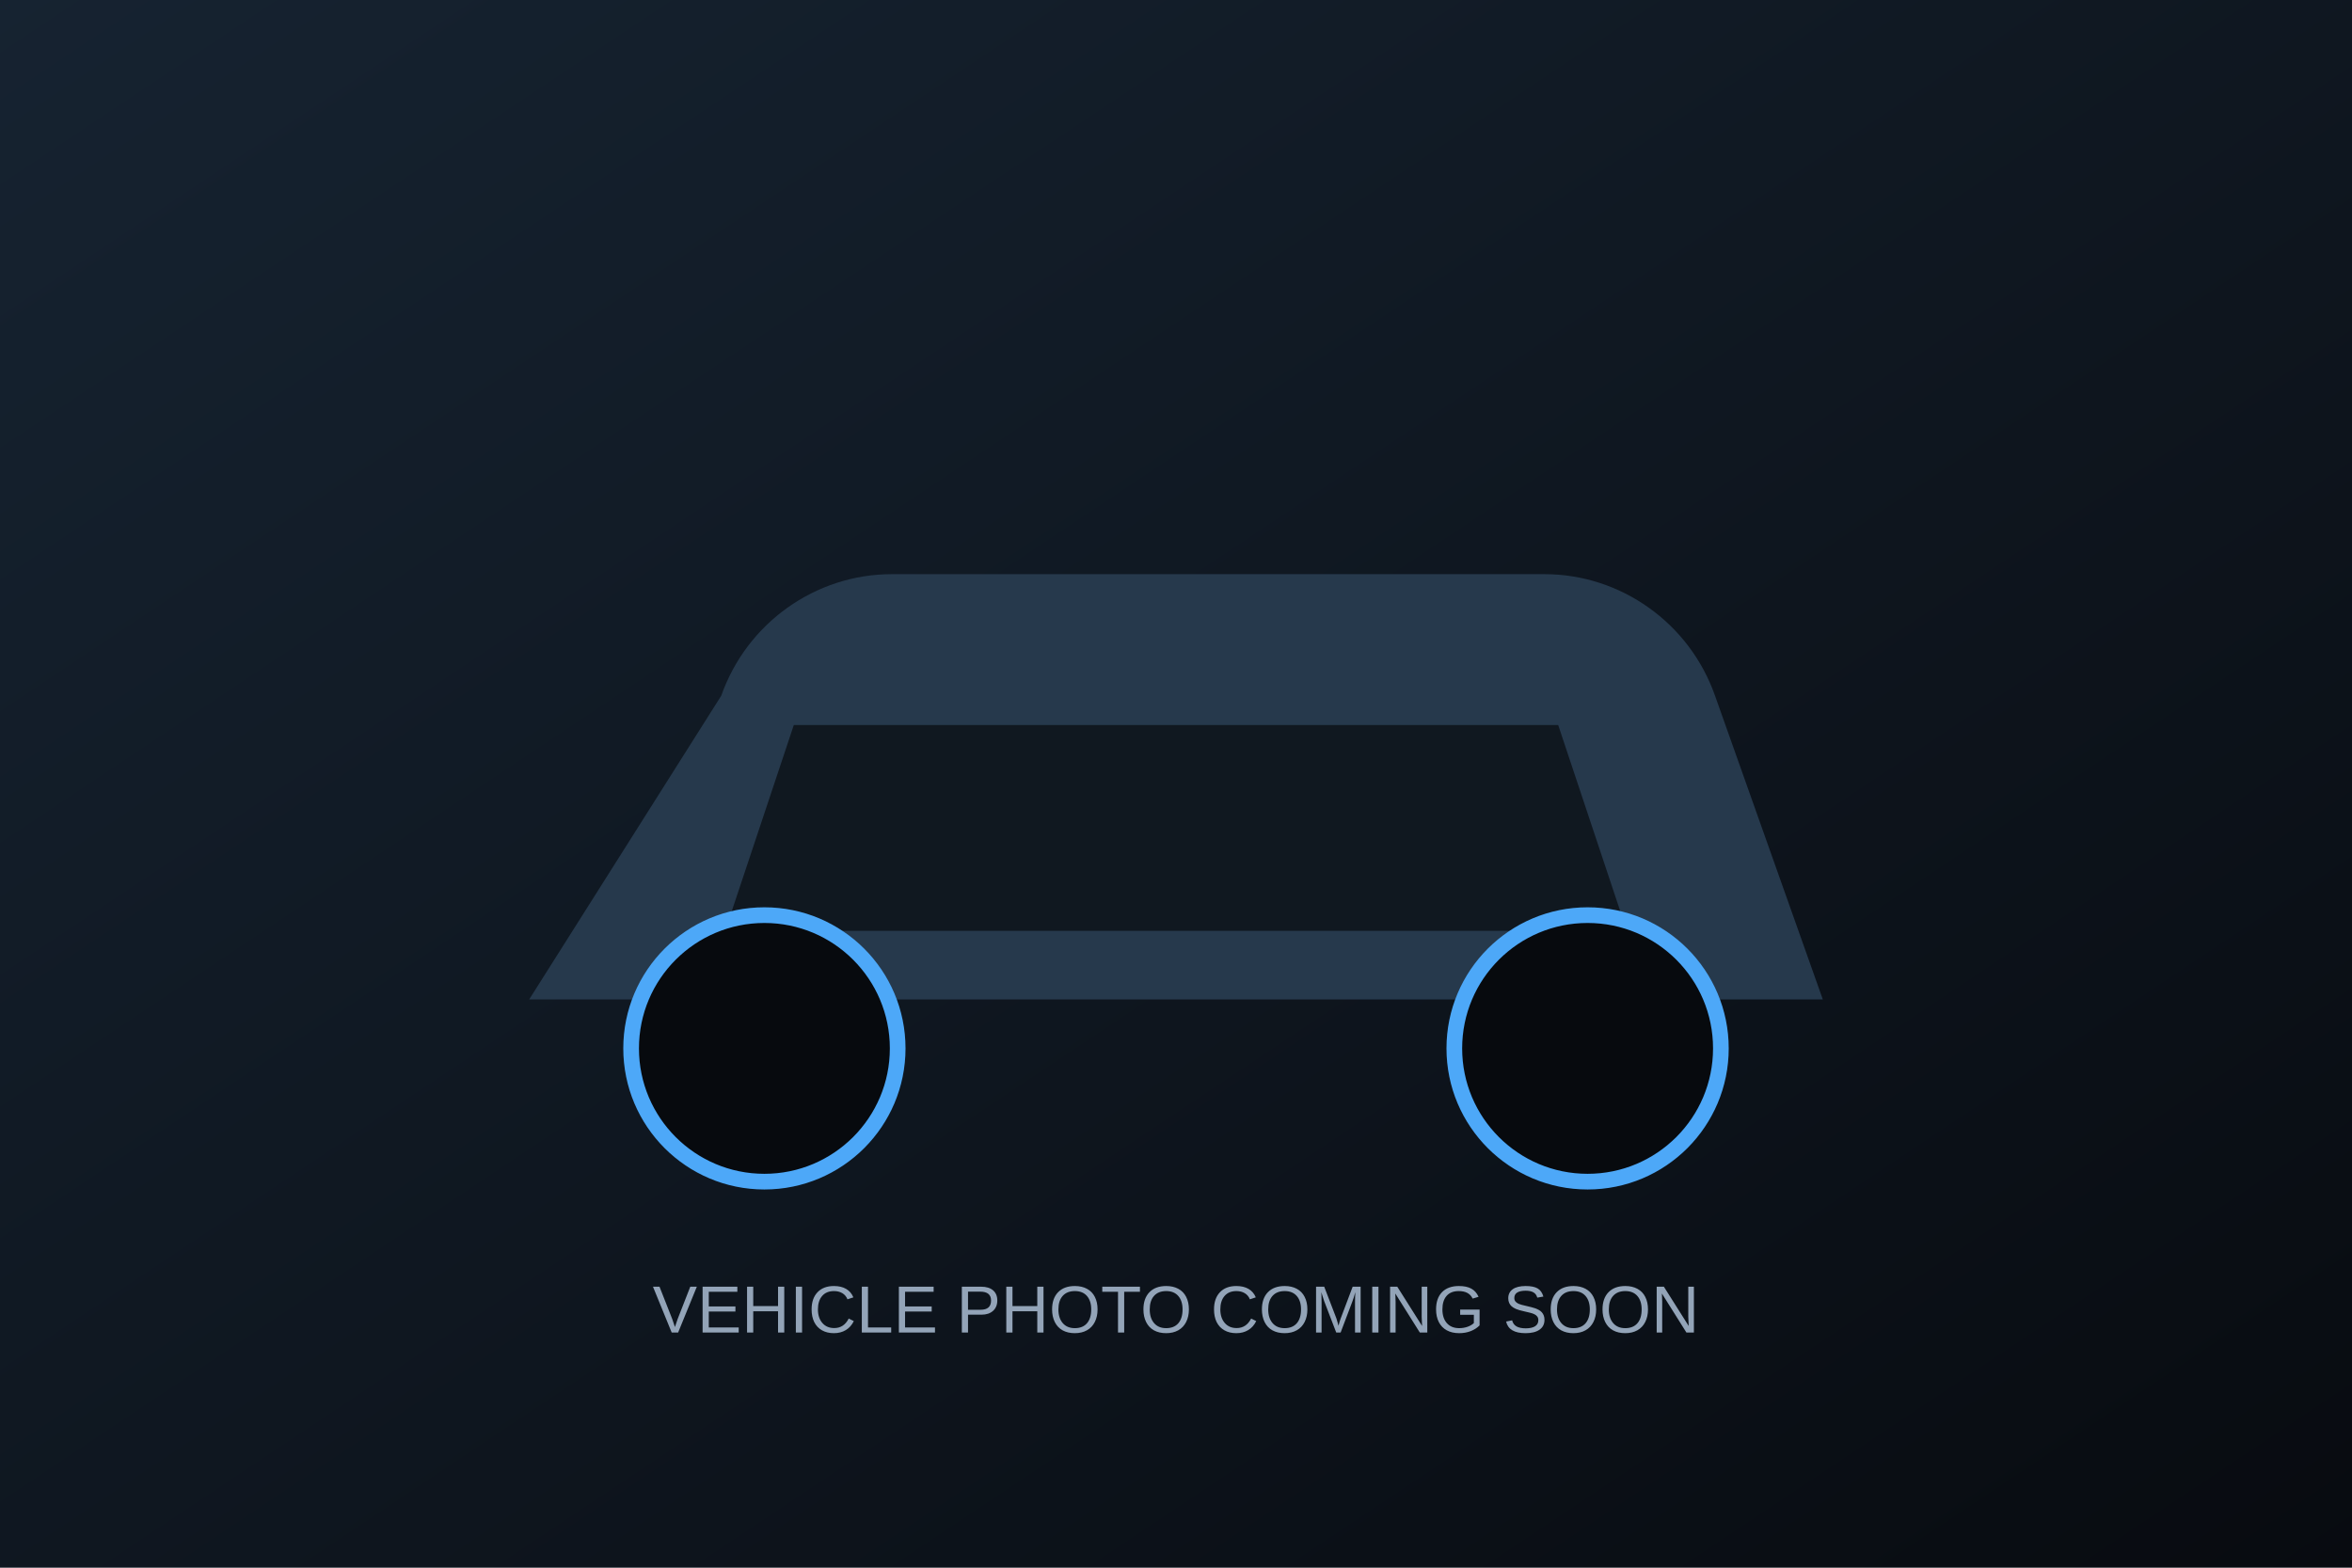
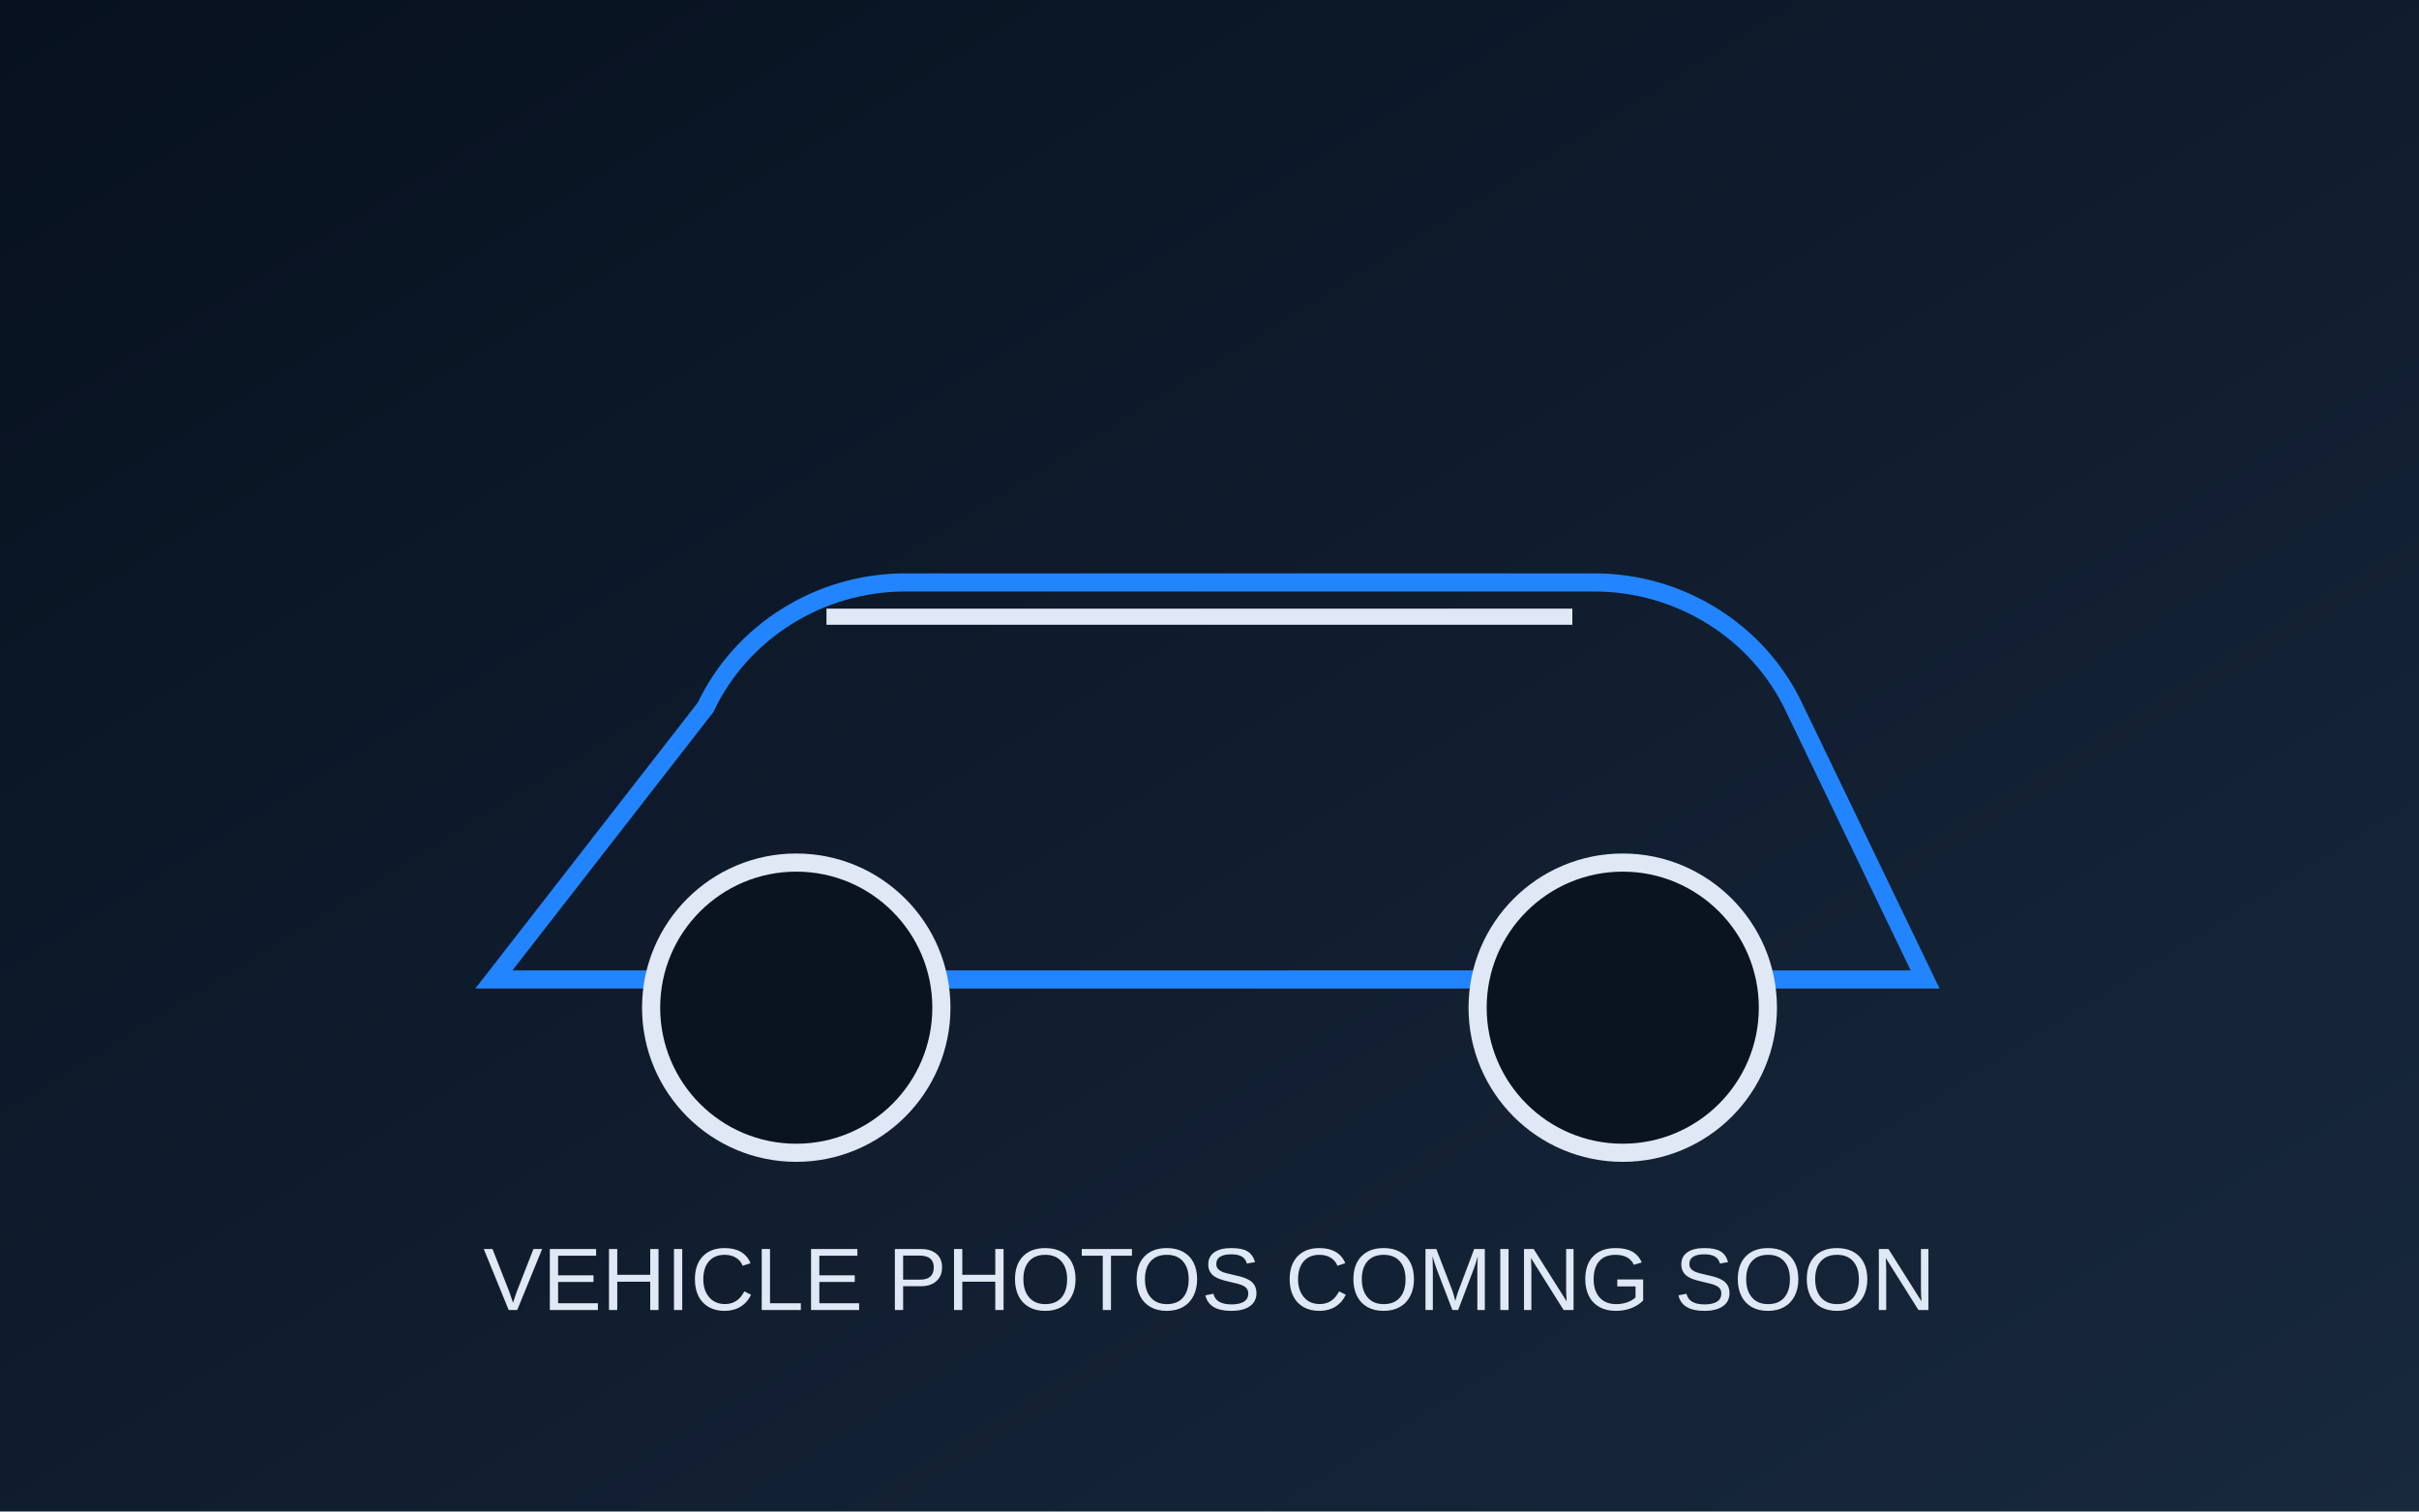
- <svg xmlns="http://www.w3.org/2000/svg" viewBox="0 0 1200 800">
+ <svg xmlns="http://www.w3.org/2000/svg" viewBox="0 0 1200 750">
  <defs>
-     <linearGradient id="g" x1="0" x2="1" y1="0" y2="1">
-       <stop stop-color="#162331" />
-       <stop offset="1" stop-color="#080b10" />
+     <linearGradient id="g" x1="0" y1="0" x2="1" y2="1">
+       <stop stop-color="#07111f" />
+       <stop offset="1" stop-color="#18283d" />
    </linearGradient>
  </defs>
-   <rect width="1200" height="800" fill="url(#g)" />
-   <path d="M270 510h660l-55-155c-13-37-48-62-87-62H455c-39 0-74 25-87 62z" fill="#26394c" />
-   <path d="M405 370h390l35 105H370z" fill="#101820" />
-   <circle cx="390" cy="535" r="68" fill="#070a0e" stroke="#4da8f8" stroke-width="8" />
-   <circle cx="810" cy="535" r="68" fill="#070a0e" stroke="#4da8f8" stroke-width="8" />
-   <text x="600" y="680" fill="#93a4b8" font-family="Arial,sans-serif" font-size="34" text-anchor="middle">VEHICLE PHOTO COMING SOON</text>
+   <rect width="1200" height="750" fill="url(#g)" />
+   <path d="M245 486h710l-65-135c-18-38-57-62-99-62H449c-42 0-81 24-99 62z" fill="none" stroke="#2285ff" stroke-width="9" />
+   <circle cx="395" cy="500" r="72" fill="#0a1421" stroke="#dfe8f4" stroke-width="9" />
+   <circle cx="805" cy="500" r="72" fill="#0a1421" stroke="#dfe8f4" stroke-width="9" />
+   <path d="M410 306h370" stroke="#dfe8f4" stroke-width="8" />
+   <text x="600" y="650" fill="#dfe8f4" font-family="Arial,sans-serif" font-size="44" text-anchor="middle">VEHICLE PHOTOS COMING SOON</text>
</svg>
